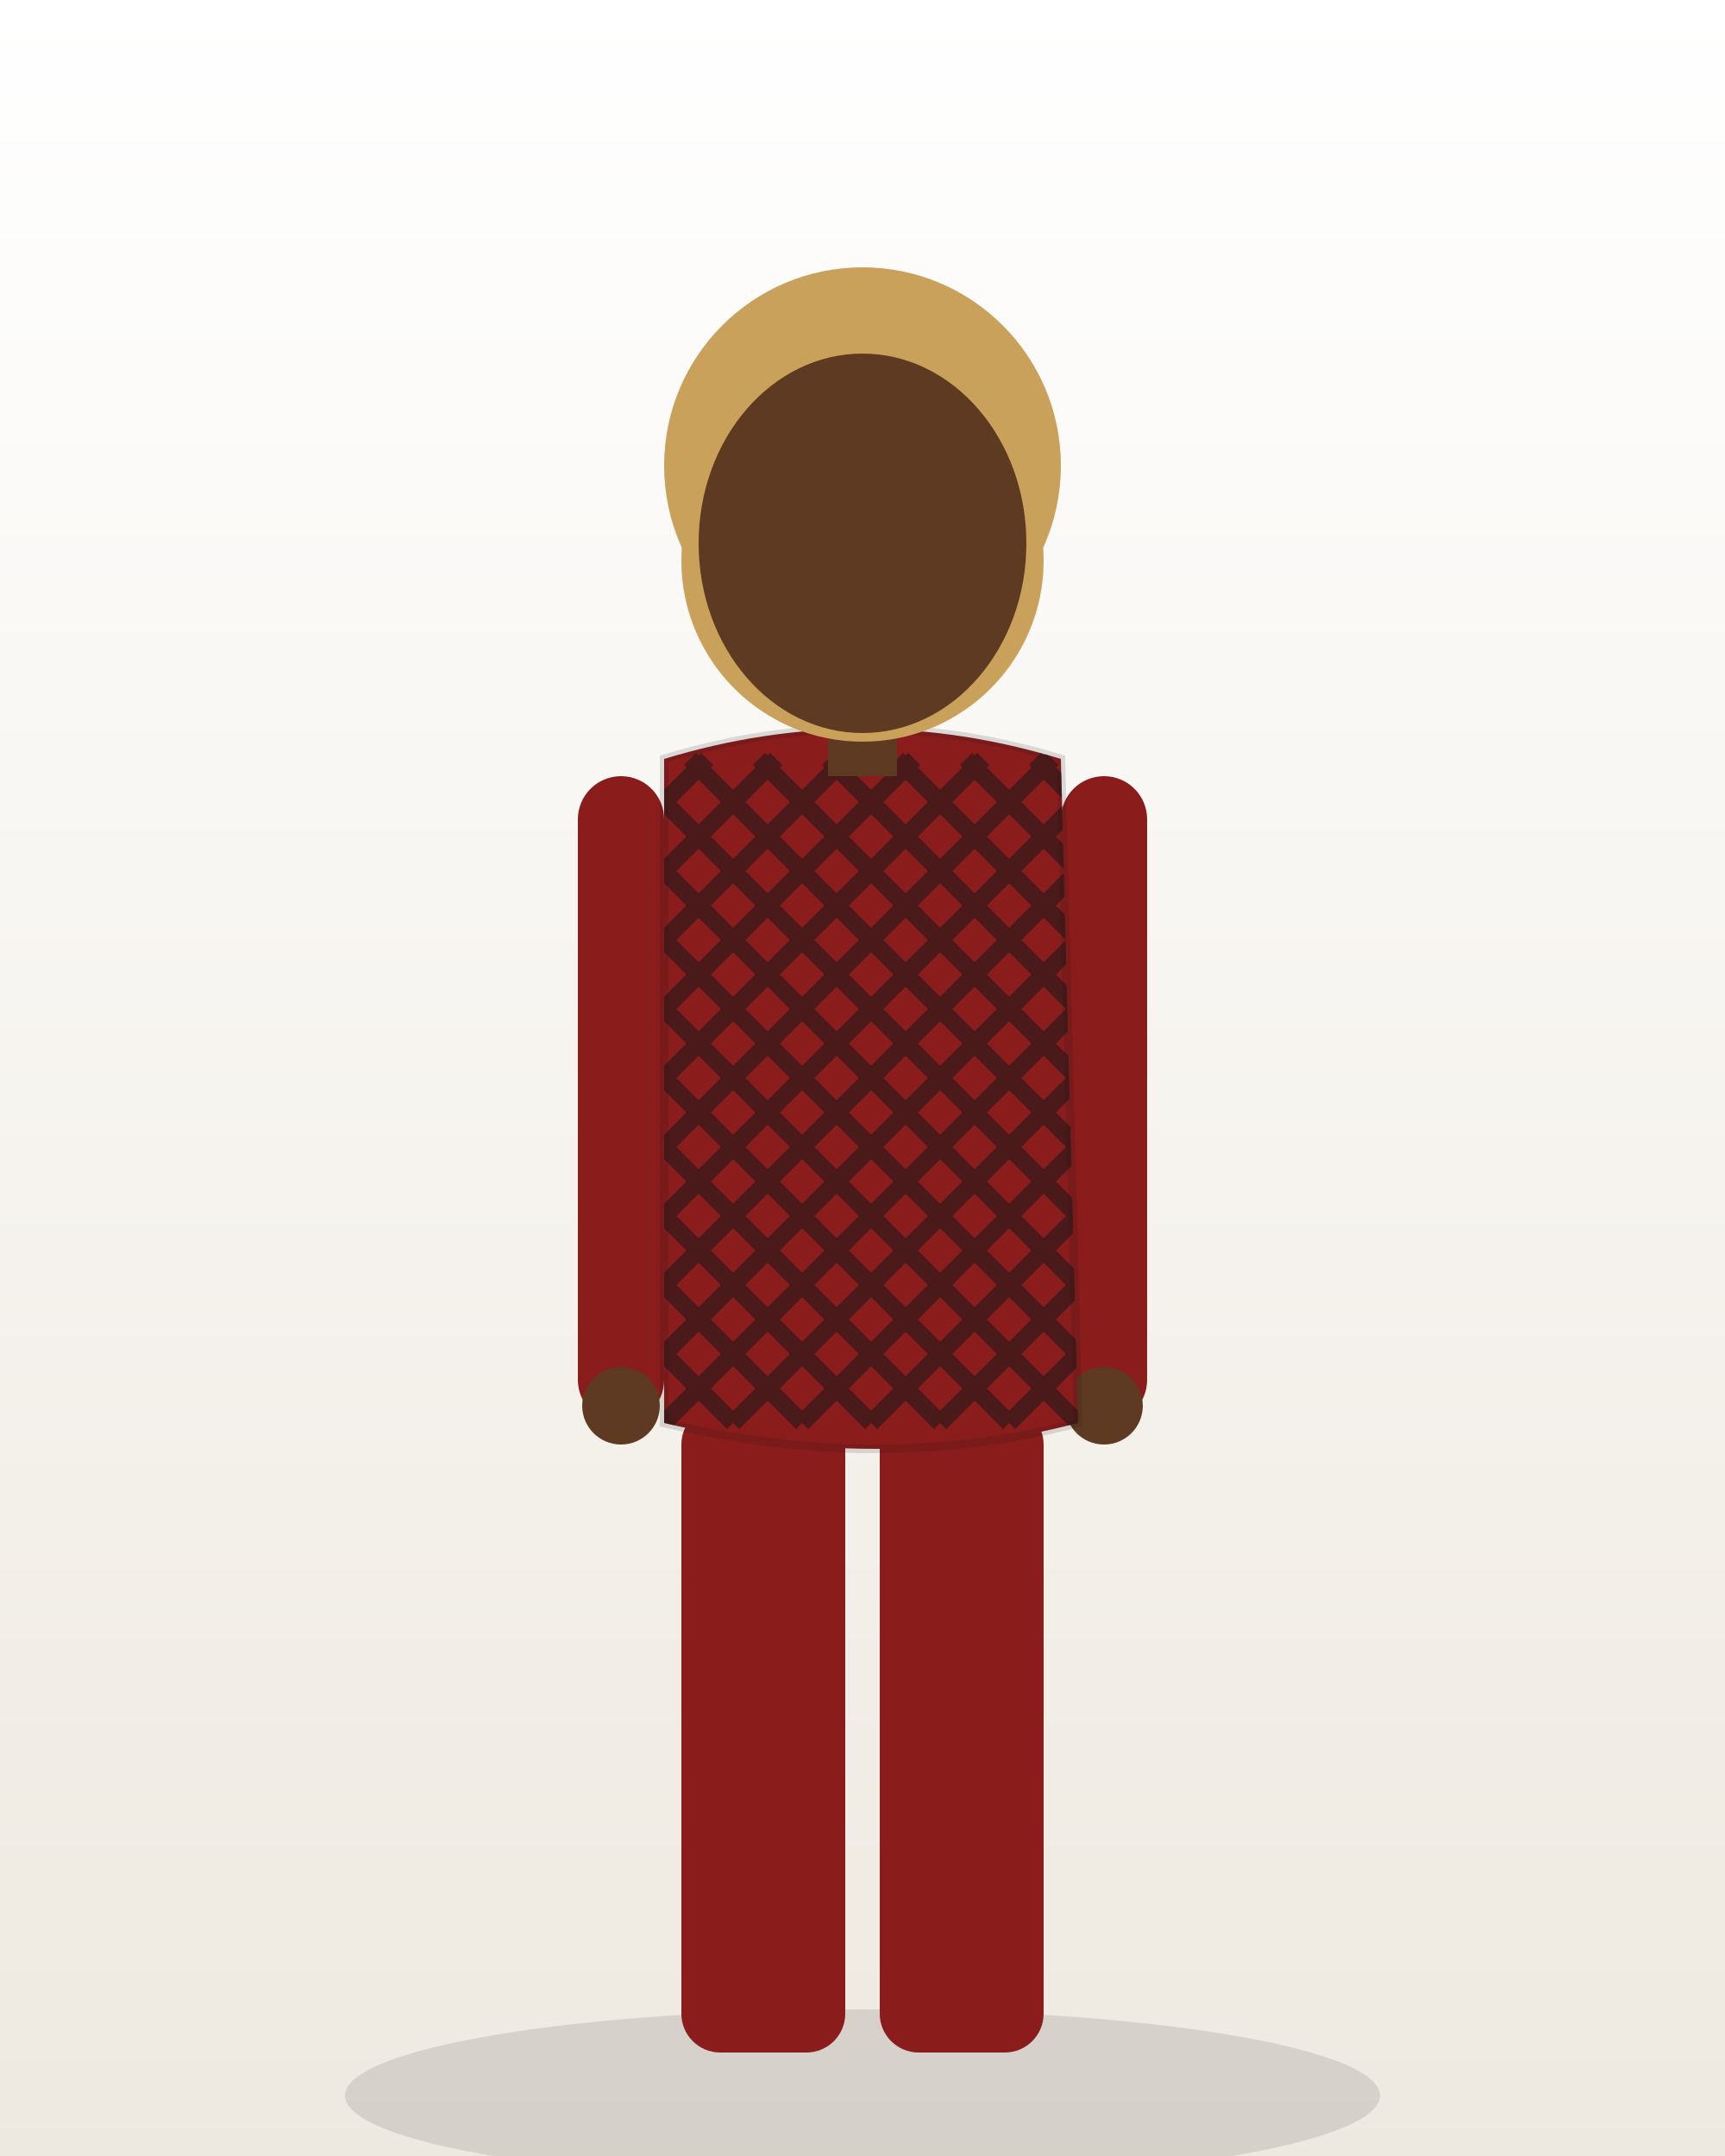
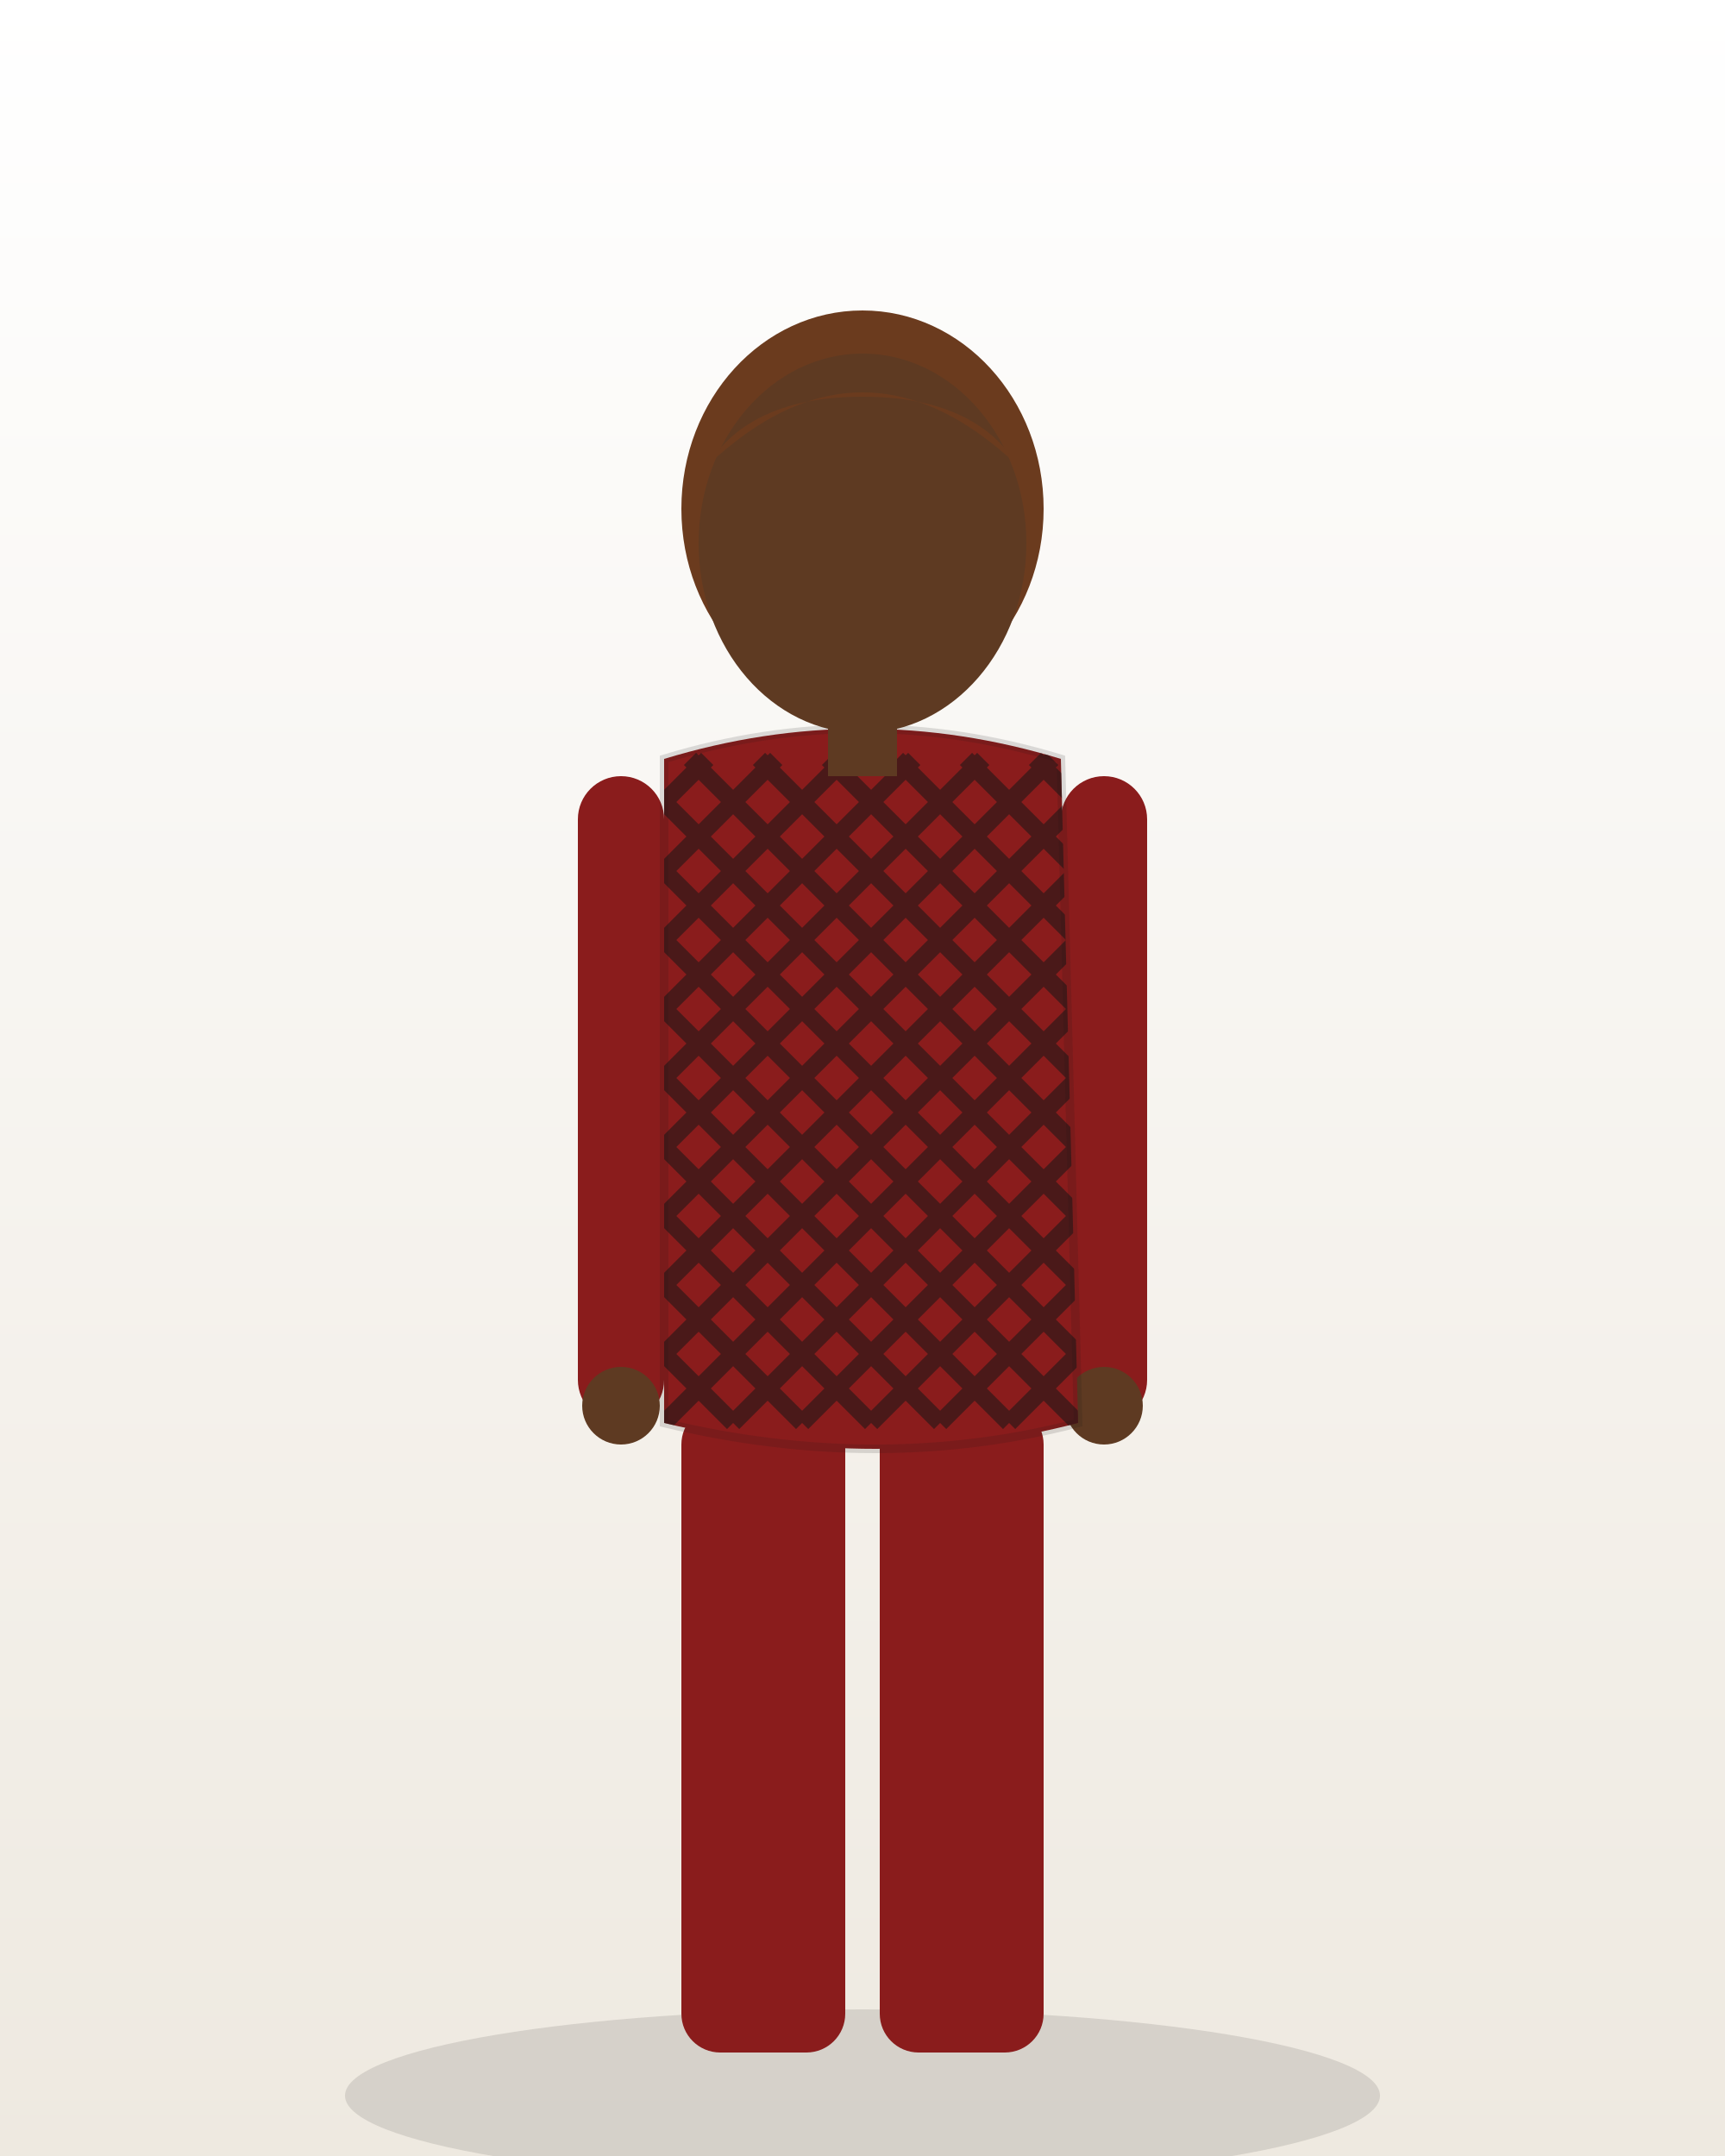
- <svg xmlns="http://www.w3.org/2000/svg" width="400" height="500" viewBox="0 0 400 500" role="img" aria-label="Red Plaid Pyjamas illustration">
+ <svg xmlns="http://www.w3.org/2000/svg" width="400" height="500" viewBox="0 0 400 500" role="img" aria-label="Red Check Flannel Set illustration">
  <defs>
    <linearGradient id="g-pj-red-plaid" x1="0" y1="0" x2="0" y2="1">
      <stop offset="0" stop-color="#ffffff" />
      <stop offset="1" stop-color="#eee9e0" />
    </linearGradient>
  </defs>
  <rect width="400" height="500" fill="url(#g-pj-red-plaid)" />
  <ellipse cx="200" cy="486" rx="120" ry="20" fill="#1c1a17" opacity="0.12" />
  <clipPath id="t-pj-red-plaid">
    <path d="M154 176     q46 -14 92 0     l4 154     q-46 12 -96 0 Z" />
  </clipPath>
  <rect x="158" y="326" width="38" height="150" rx="9" fill="#8A1C1C" />
  <rect x="204" y="326" width="38" height="150" rx="9" fill="#8A1C1C" />
  <rect x="134" y="180" width="20" height="150" rx="10" fill="#8A1C1C" />
  <rect x="246" y="180" width="20" height="150" rx="10" fill="#8A1C1C" />
  <circle cx="144" cy="326" r="9" fill="#5E3A22" />
  <circle cx="256" cy="326" r="9" fill="#5E3A22" />
  <path d="M154 176     q46 -14 92 0     l4 154     q-46 12 -96 0 Z" fill="#8A1C1C" stroke="#1c1a17" stroke-opacity="0.14" stroke-width="2" />
  <g clip-path="url(#t-pj-red-plaid)">
    <g stroke="#161616" stroke-width="4" opacity="0.55">
      <line x1="0" y1="176" x2="154" y2="330" />
      <line x1="16" y1="176" x2="170" y2="330" />
      <line x1="32" y1="176" x2="186" y2="330" />
      <line x1="48" y1="176" x2="202" y2="330" />
      <line x1="64" y1="176" x2="218" y2="330" />
      <line x1="80" y1="176" x2="234" y2="330" />
      <line x1="96" y1="176" x2="250" y2="330" />
      <line x1="112" y1="176" x2="266" y2="330" />
      <line x1="128" y1="176" x2="282" y2="330" />
      <line x1="144" y1="176" x2="298" y2="330" />
      <line x1="160" y1="176" x2="314" y2="330" />
      <line x1="176" y1="176" x2="330" y2="330" />
      <line x1="192" y1="176" x2="346" y2="330" />
      <line x1="208" y1="176" x2="362" y2="330" />
      <line x1="224" y1="176" x2="378" y2="330" />
      <line x1="240" y1="176" x2="394" y2="330" />
      <line x1="404" y1="176" x2="250" y2="330" />
      <line x1="388" y1="176" x2="234" y2="330" />
      <line x1="372" y1="176" x2="218" y2="330" />
      <line x1="356" y1="176" x2="202" y2="330" />
      <line x1="340" y1="176" x2="186" y2="330" />
      <line x1="324" y1="176" x2="170" y2="330" />
      <line x1="308" y1="176" x2="154" y2="330" />
      <line x1="292" y1="176" x2="138" y2="330" />
      <line x1="276" y1="176" x2="122" y2="330" />
      <line x1="260" y1="176" x2="106" y2="330" />
      <line x1="244" y1="176" x2="90" y2="330" />
      <line x1="228" y1="176" x2="74" y2="330" />
      <line x1="212" y1="176" x2="58" y2="330" />
      <line x1="196" y1="176" x2="42" y2="330" />
      <line x1="180" y1="176" x2="26" y2="330" />
      <line x1="164" y1="176" x2="10" y2="330" />
    </g>
  </g>
  <rect x="192" y="150" width="16" height="30" fill="#5E3A22" />
-   <circle cx="200" cy="108" r="46" fill="#C9A15A" />
-   <circle cx="200" cy="130" r="42" fill="#C9A15A" />
+   <ellipse cx="200" cy="118" rx="42" ry="46" fill="#6B3B1E" />
  <ellipse cx="200" cy="126" rx="38" ry="44" fill="#5E3A22" />
+   <path d="M164 108 q36 -34 72 0 q-10 -16 -36 -16 q-26 0 -36 16 Z" fill="#6B3B1E" />
</svg>
